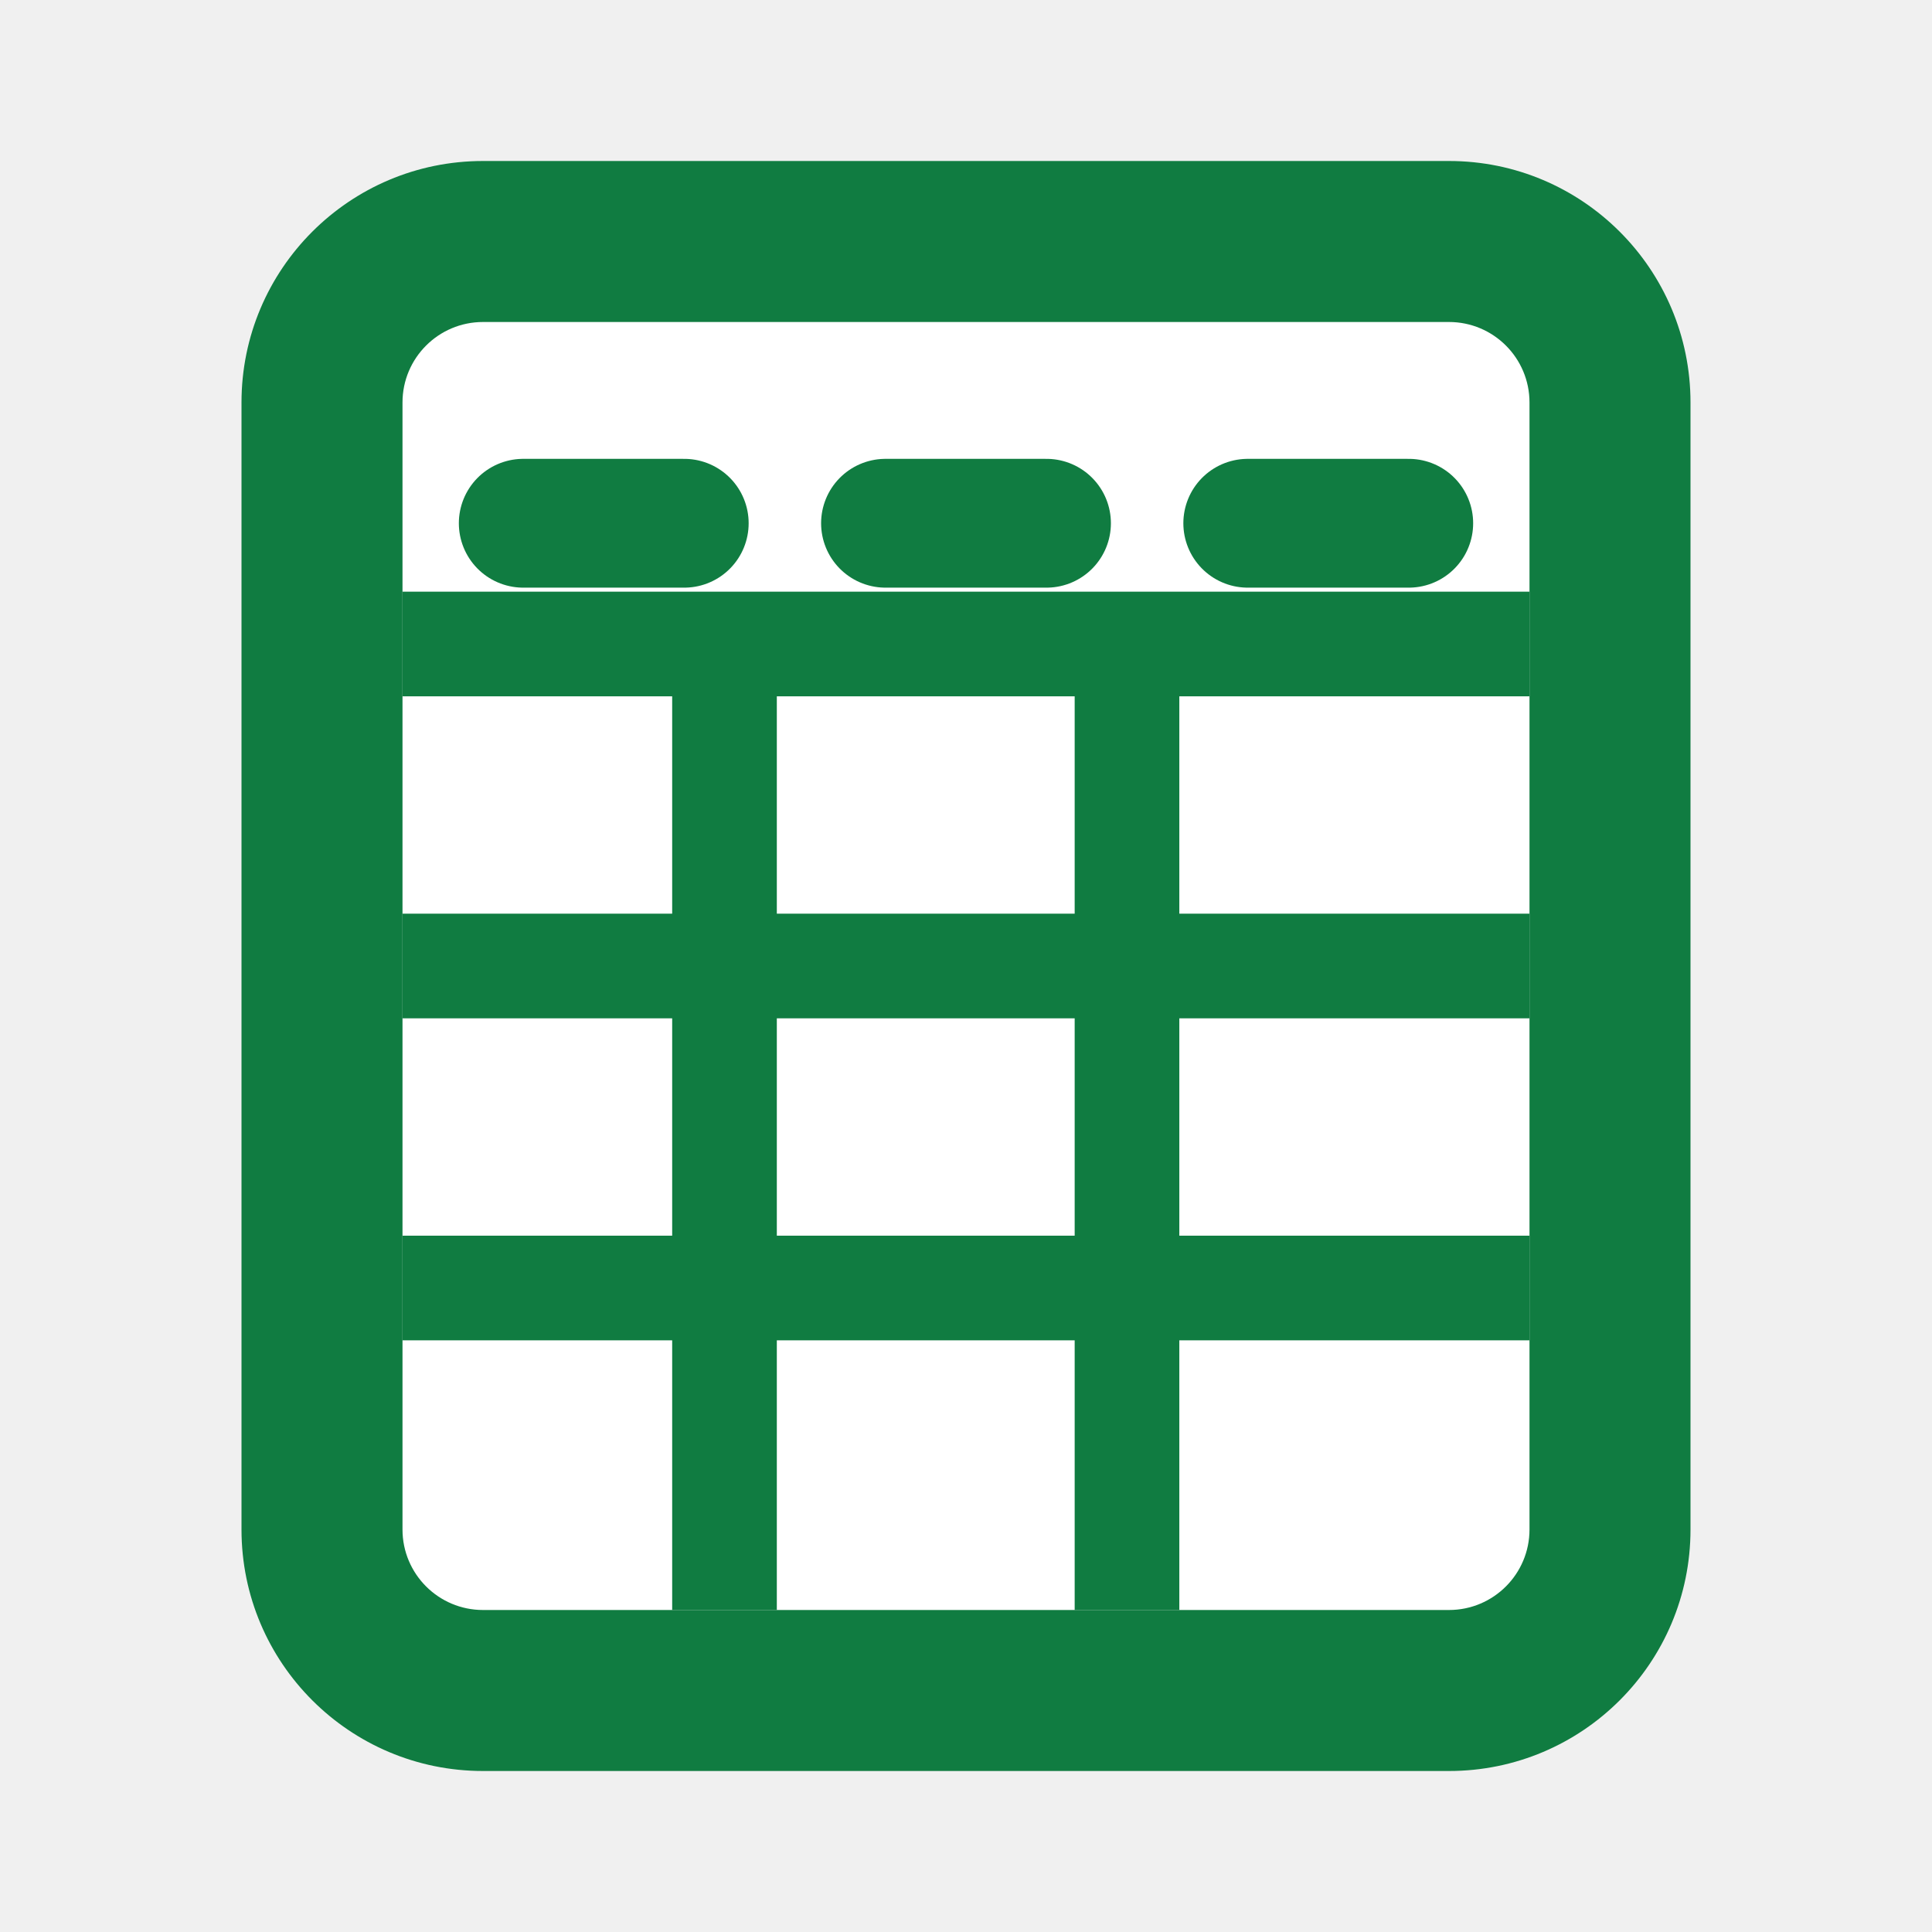
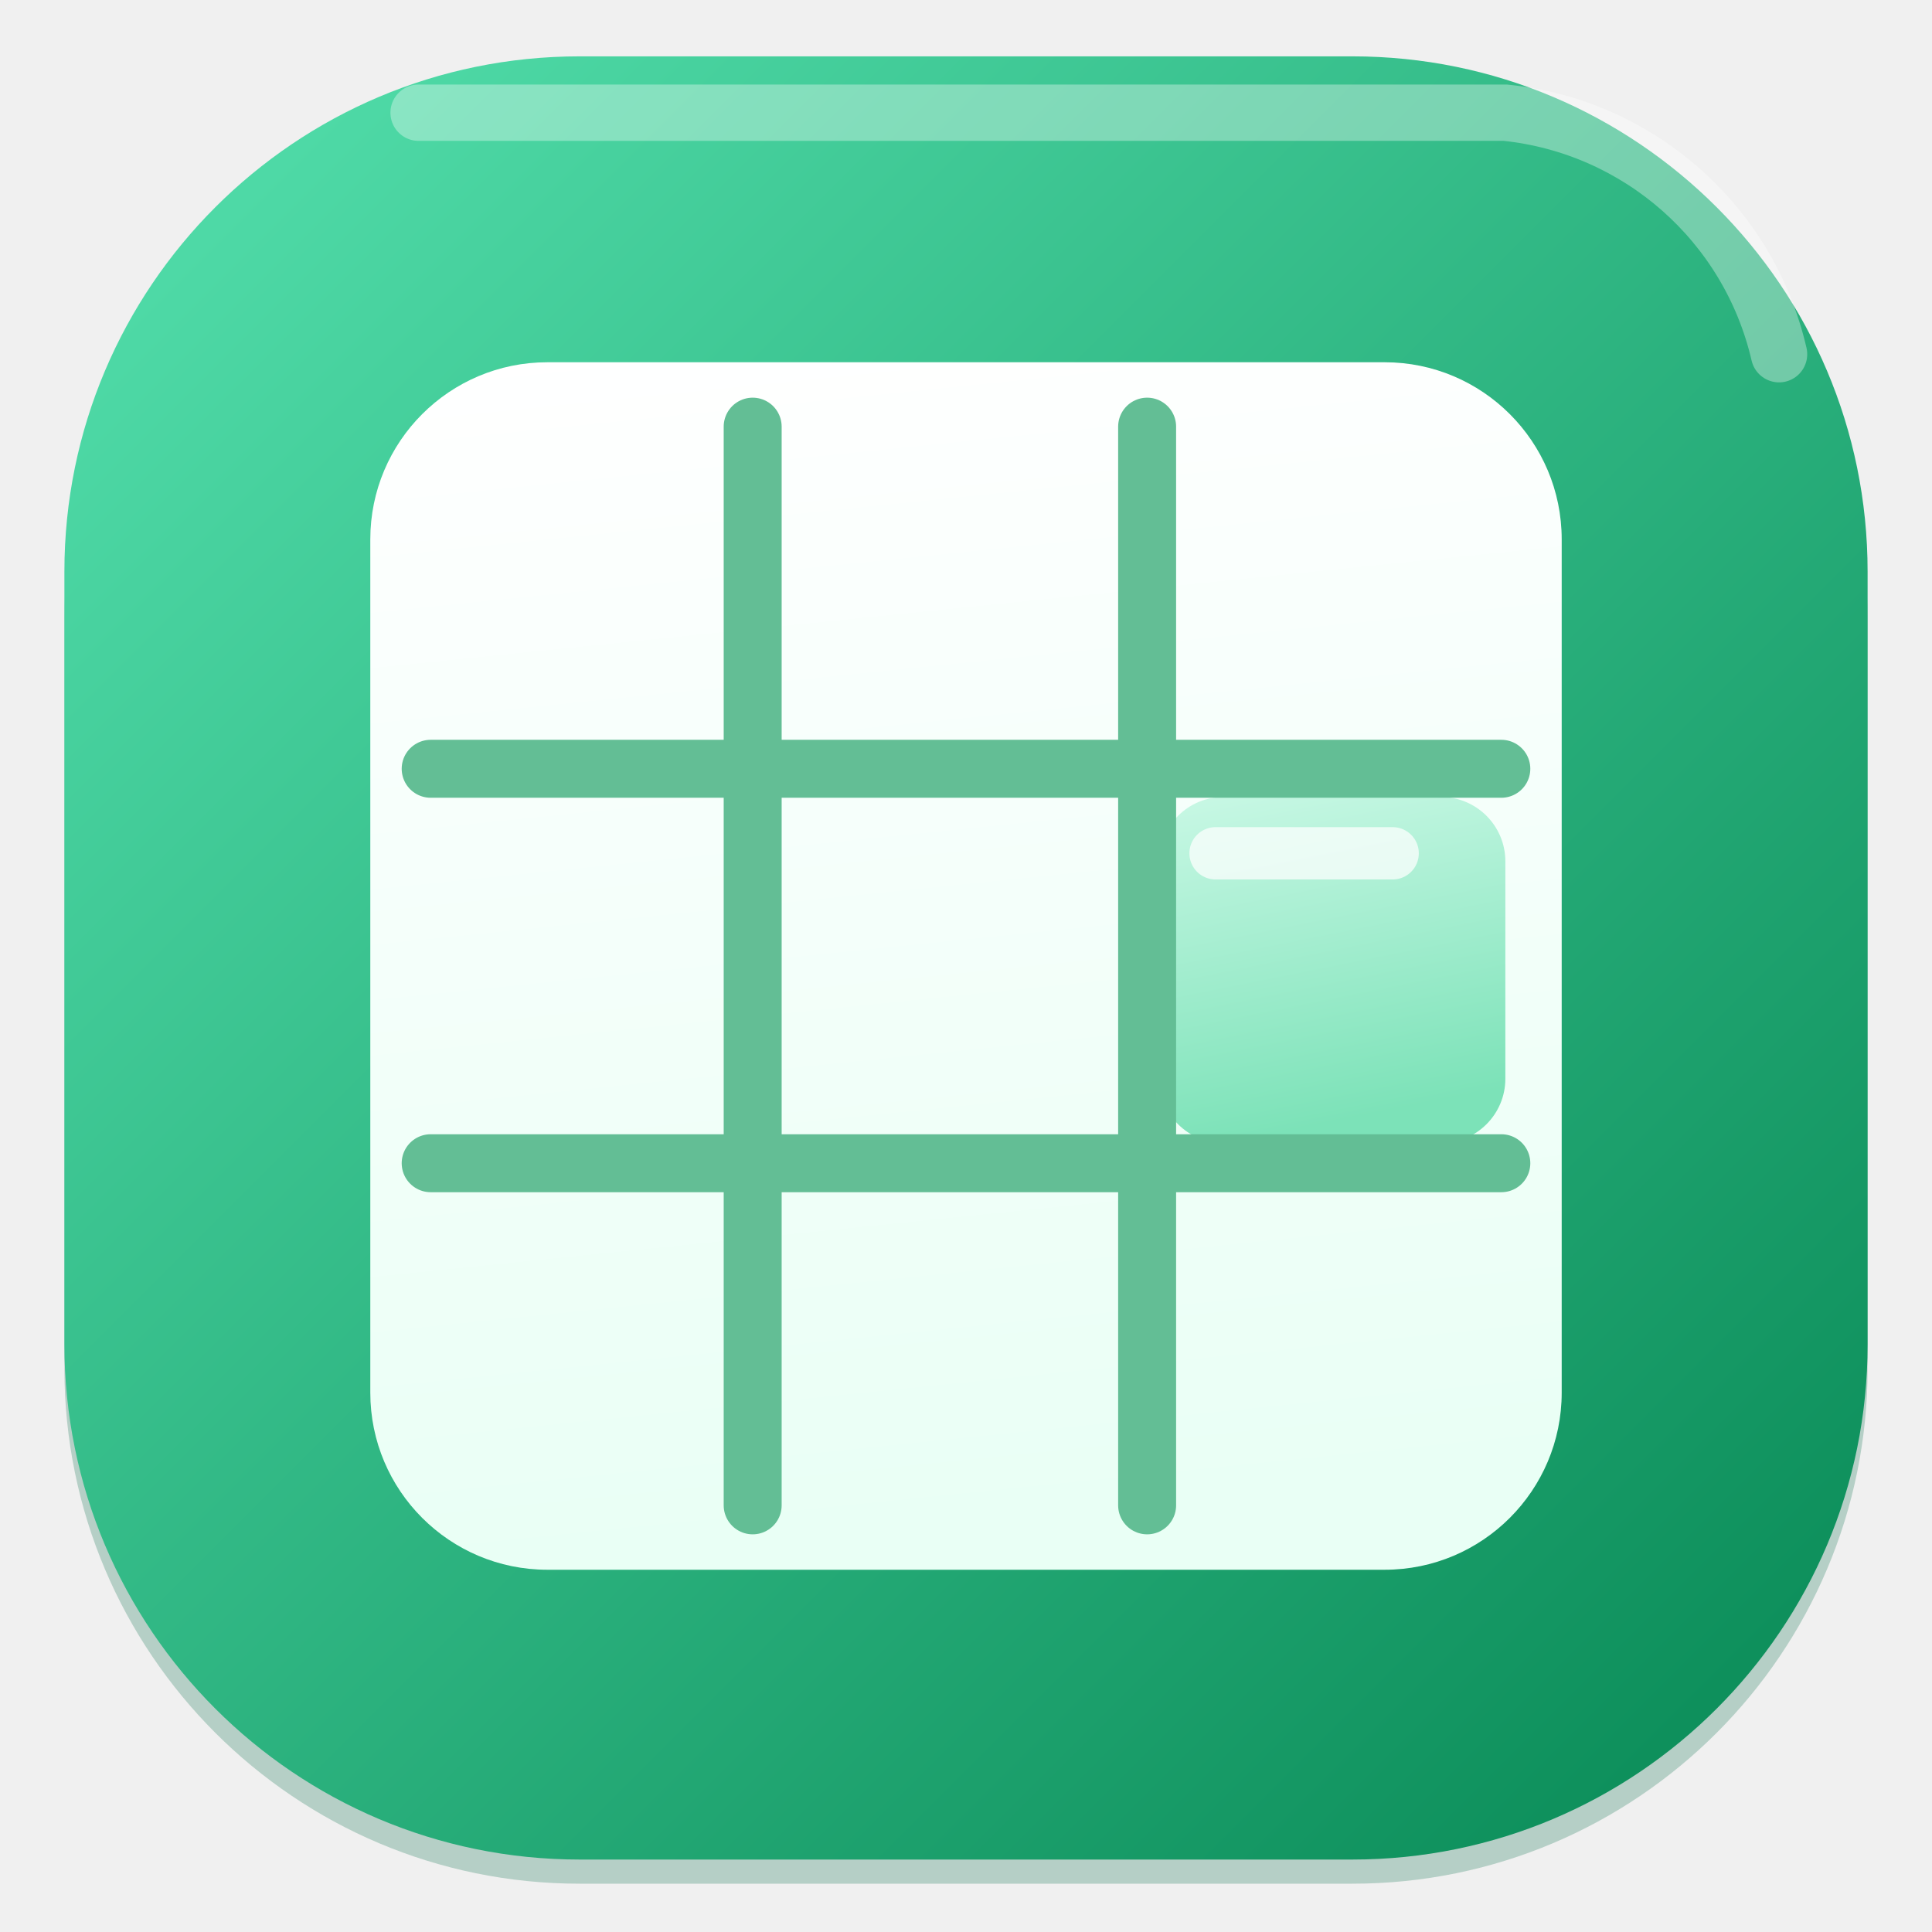
- <svg xmlns="http://www.w3.org/2000/svg" width="24" height="24" viewBox="0 0 24 24" fill="none" role="img" aria-label="Spreadsheets">
-   <rect x="3" y="2" width="18" height="20" rx="3" fill="#107C41" />
-   <rect x="5" y="4" width="14" height="16" rx="1" fill="#FFFFFF" />
-   <g stroke="#107C41" stroke-width="1.3">
-     <path d="M5 8h14M5 12h14M5 16h14" />
-     <path d="M9 8v12M14 8v12" />
-   </g>
-   <path d="M6.5 6.5h2M11 6.5h2M15.5 6.5h2" stroke="#107C41" stroke-width="1.6" stroke-linecap="round" />
+ <svg xmlns="http://www.w3.org/2000/svg" viewBox="0 0 24 24" role="img" aria-label="Spreadsheets">
+   <defs>
+     <linearGradient id="sheets-tile" x1="0" y1="0" x2="1" y2="1">
+       <stop offset="0" stop-color="#55E1AE" />
+       <stop offset="1" stop-color="#078854" />
+     </linearGradient>
+     <linearGradient id="sheets-paper" x1="0" y1="0" x2="0.1" y2="1">
+       <stop offset="0" stop-color="#FFFFFF" />
+       <stop offset="1" stop-color="#E9FFF5" />
+     </linearGradient>
+     <linearGradient id="sheets-cell" x1="0" y1="0" x2="0.2" y2="1">
+       <stop offset="0" stop-color="#C9F8E5" />
+       <stop offset="1" stop-color="#7CE2B8" />
+     </linearGradient>
+   </defs>
+   <rect x="0.8" y="1.3" width="22.4" height="22.1" rx="6.4" fill="#056C47" opacity="0.25" />
+   <rect x="0.8" y="0.7" width="22.4" height="22.4" rx="6.4" fill="url(#sheets-tile)" />
+   <path d="M5.2 1.4h13.5a3.9 3.9 0 0 1 3.4 3" fill="none" stroke="#FFFFFF" stroke-opacity="0.34" stroke-width="0.7" stroke-linecap="round" />
+   <rect x="4.6" y="4.5" width="14.8" height="15" rx="2.2" fill="url(#sheets-paper)" />
+   <rect x="14.4" y="9.9" width="4.3" height="4.3" rx="0.8" fill="url(#sheets-cell)" />
+   <path d="M9.35 5.3v13.4M14.25 5.3v13.4M5.35 9.55h13.3M5.35 14.45h13.3" fill="none" stroke="#63BE95" stroke-width="0.72" stroke-linecap="round" />
+   <path d="M15.1 10.6h2.2" fill="none" stroke="#FFFFFF" stroke-opacity="0.72" stroke-width="0.65" stroke-linecap="round" />
</svg>
